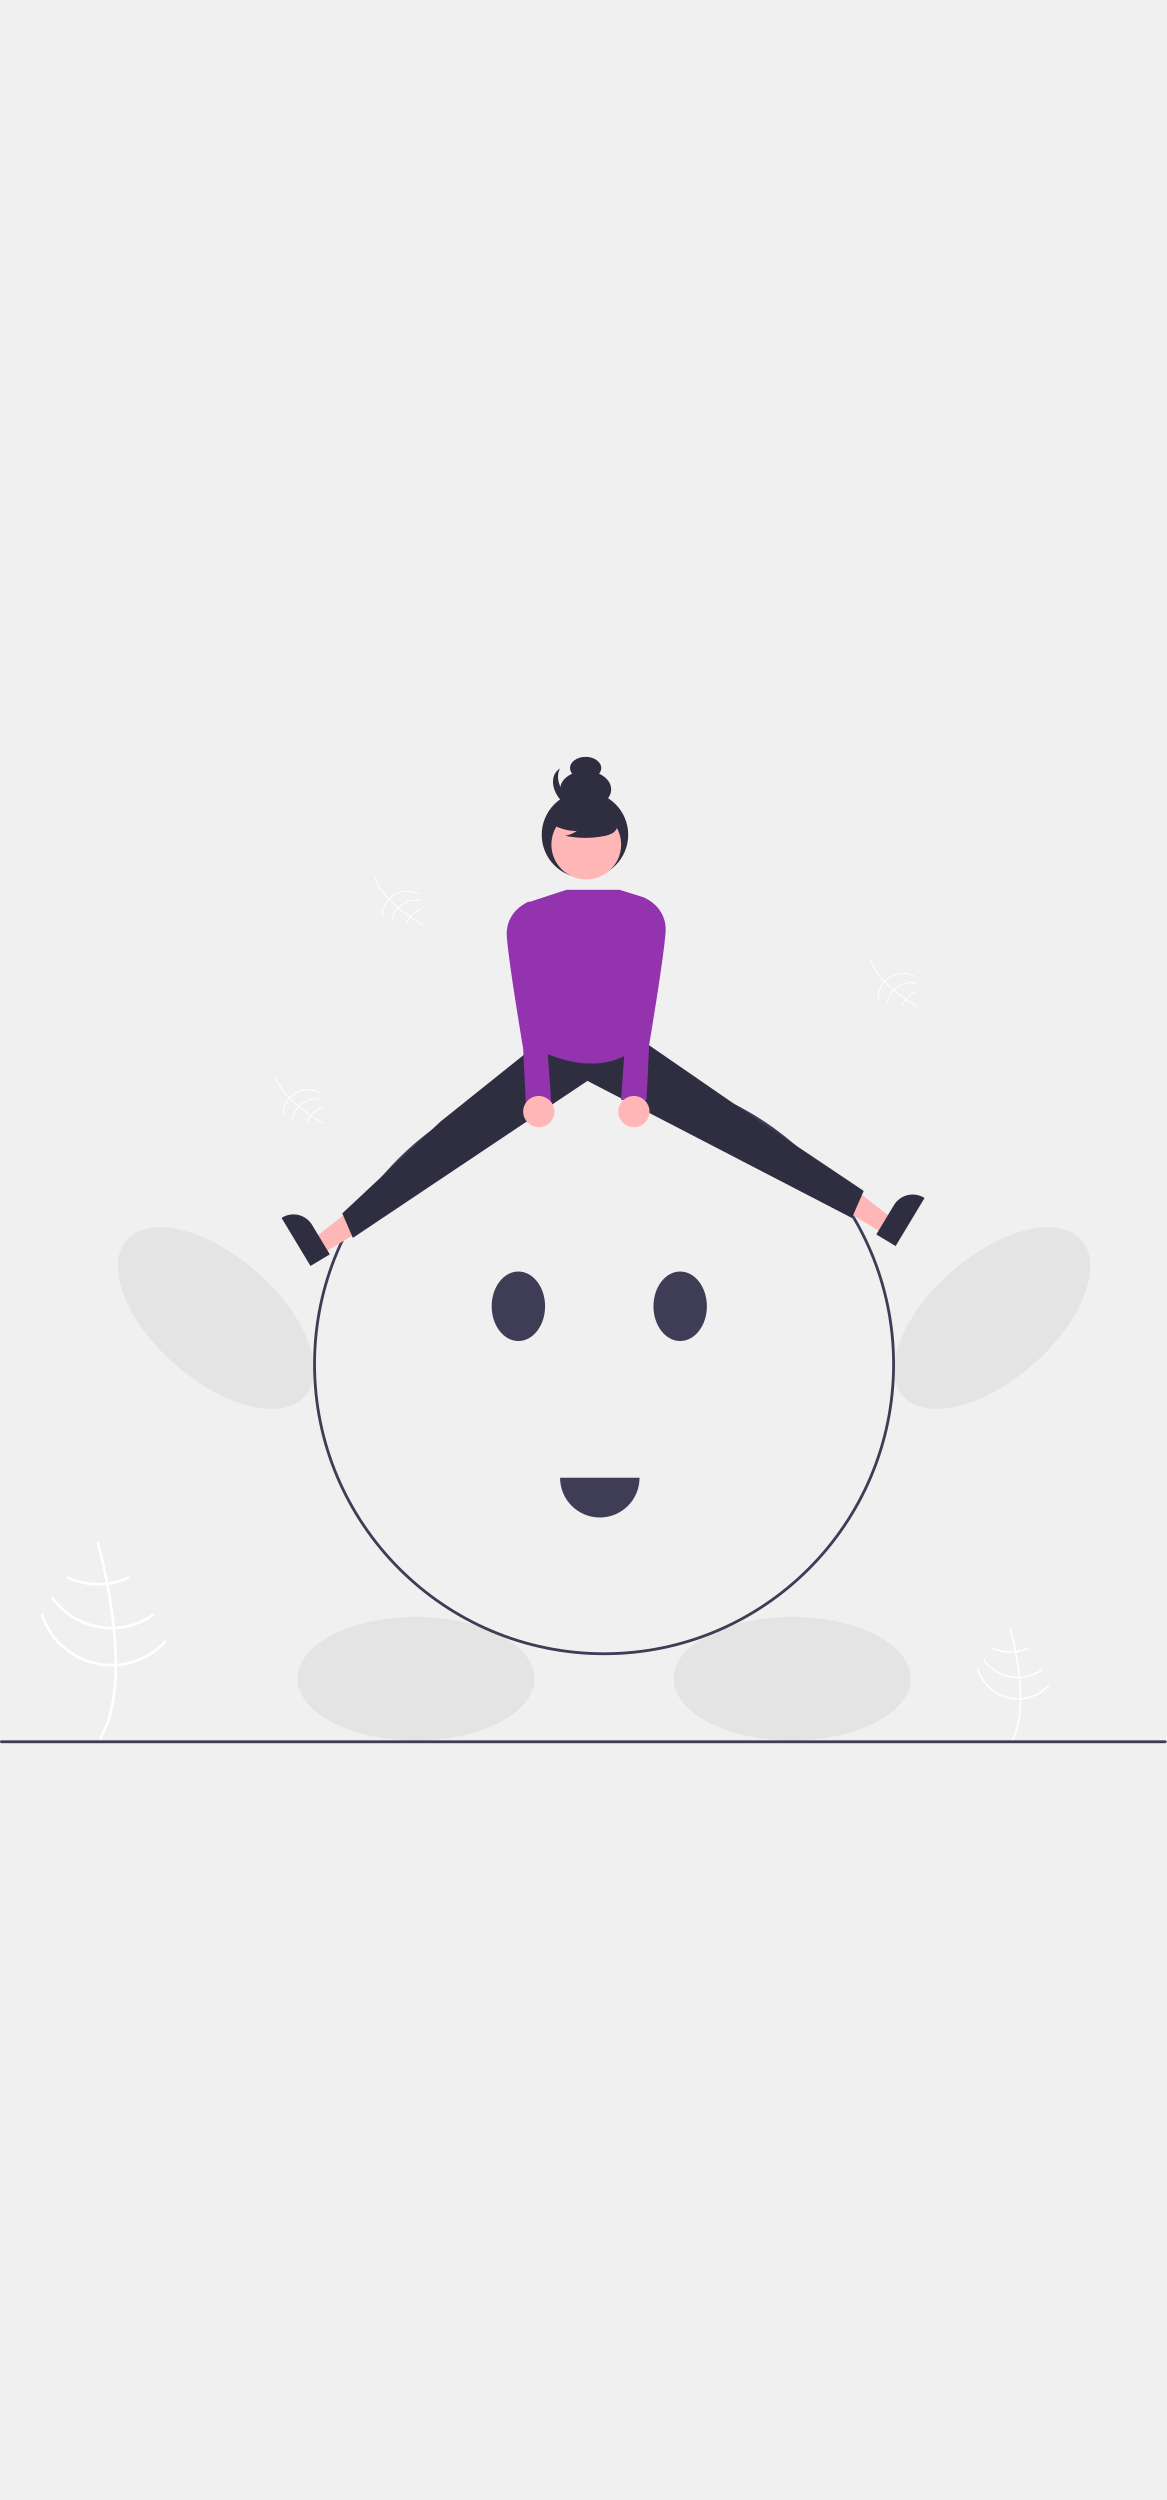
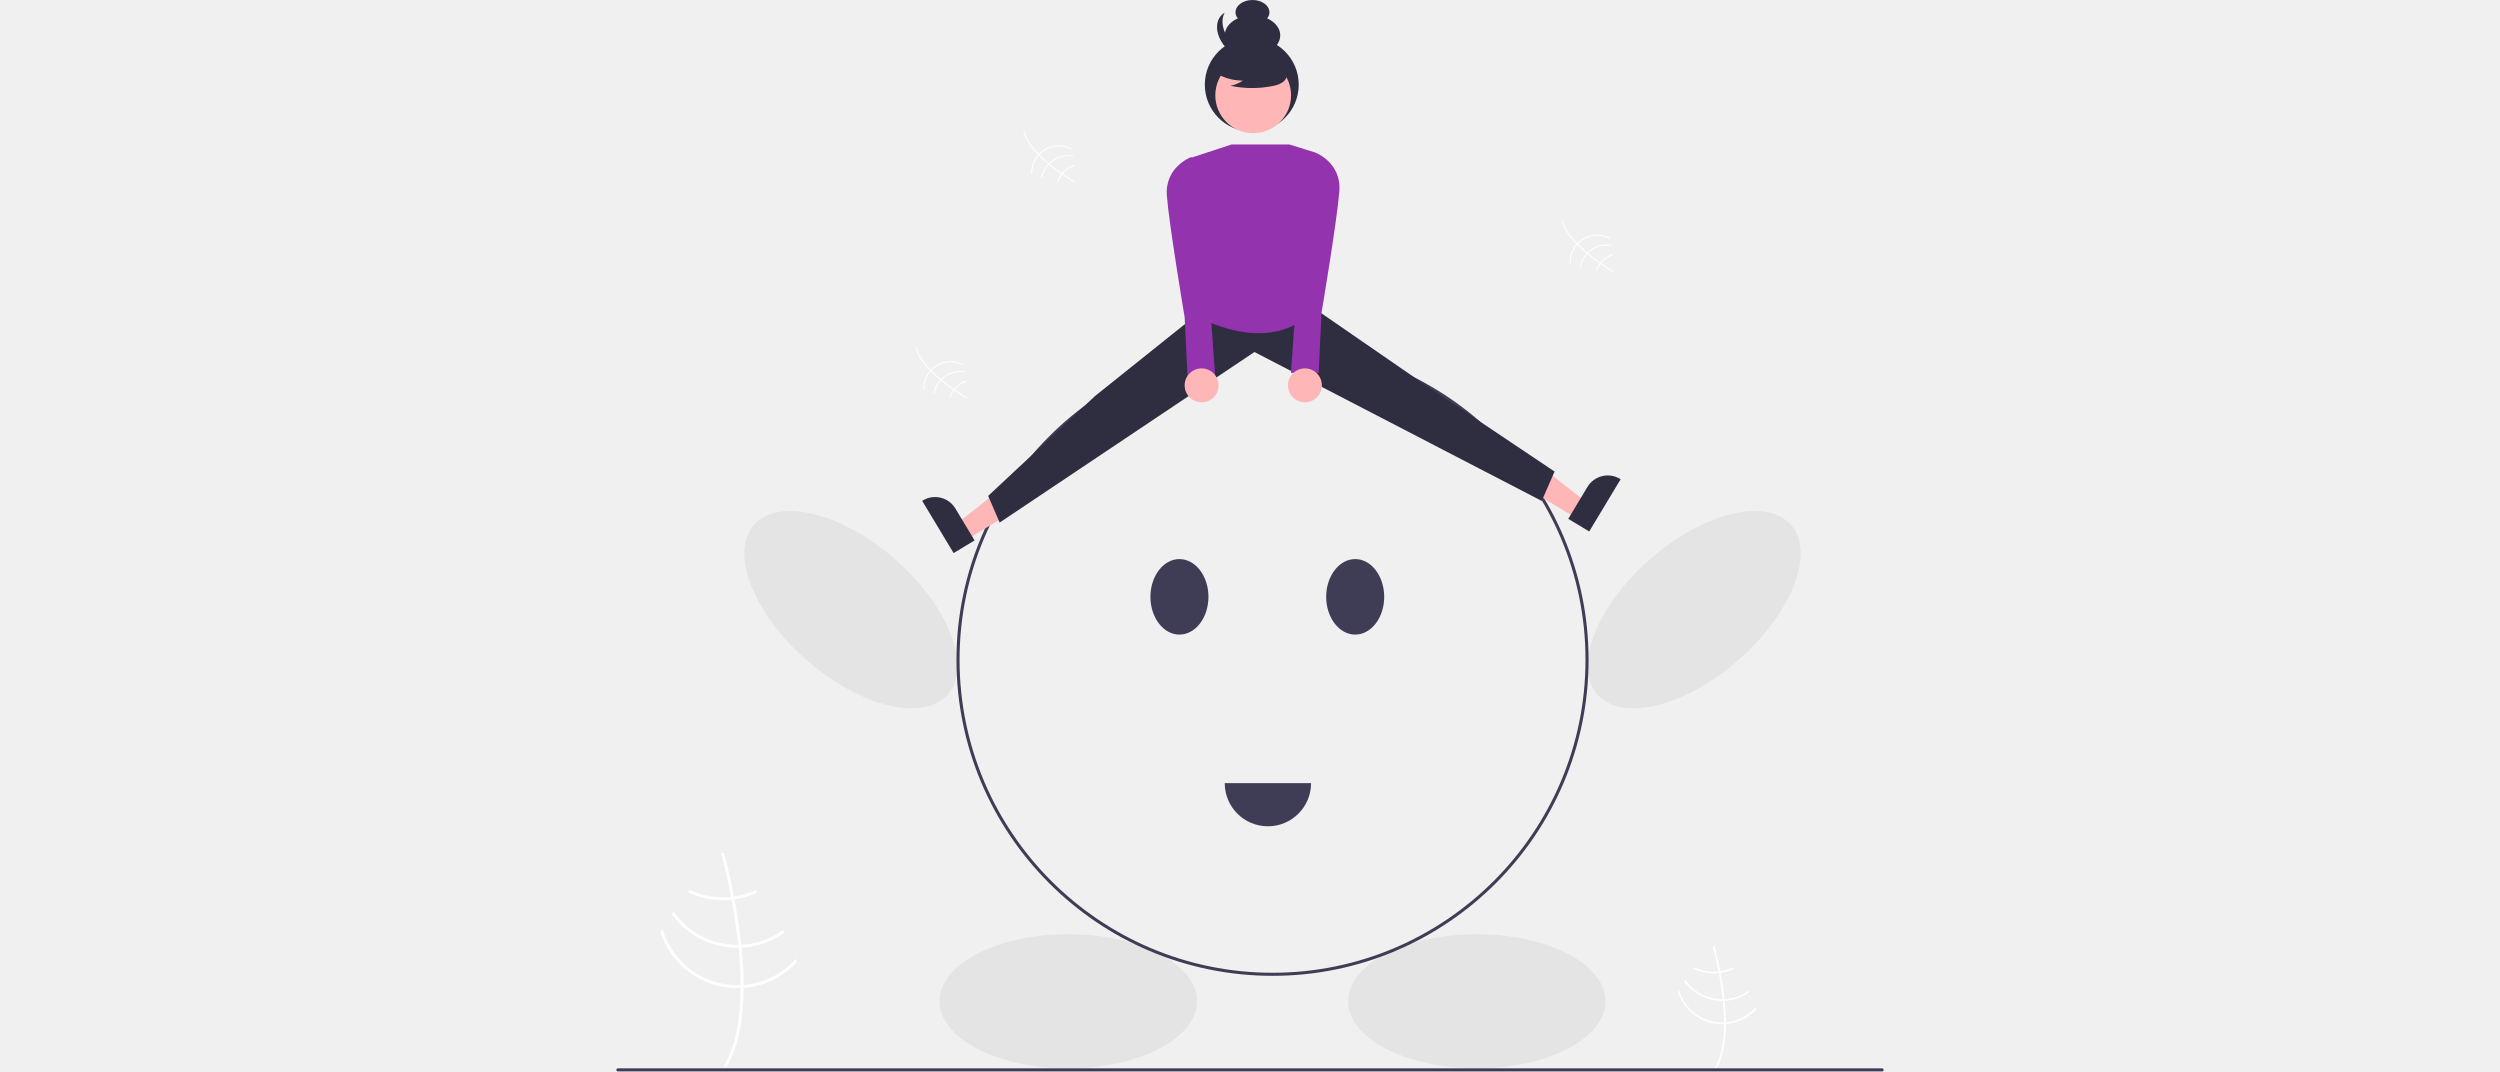
- <svg xmlns="http://www.w3.org/2000/svg" data-name="Layer 1" width="350" height="750" viewBox="0 0 822 694.944">
+ <svg xmlns="http://www.w3.org/2000/svg" data-name="Layer 1" width="350" height="150" viewBox="0 0 822 694.944">
  <path d="M925.99,752.226l-13.824,12.727,10.986-18.434c-8.656-15.696-22.812-29.262-22.812-29.262s-29.369,28.138-29.369,50.256,13.149,29.841,29.369,29.841c16.22,0,29.369-7.723,29.369-29.841A38.8,38.8,0,0,0,925.99,752.226Z" transform="translate(-189 -102.5278)" fill="#f0f0f0" />
  <path d="M908.61,765.641v1.09c-.065,12.673-2.202,22.561-6.396,29.523-.059.103-.124.2-.184.302l-.47-.286-.448-.281c4.652-7.518,6.299-18.146,6.358-29.199.005-.356.011-.718.005-1.079-.016-4.679-.302-9.413-.761-14.011-.032-.356-.07-.718-.108-1.079-.637-6.067-1.554-11.863-2.494-16.899-.065-.356-.135-.712-.205-1.063-1.625-8.517-3.282-14.686-3.659-16.051-.043-.167-.07-.259-.076-.281l.513-.146.005-.005.518-.146c.005.022.097.329.248.901.578,2.137,2.078,7.939,3.551,15.593.065.345.135.702.2,1.058.766,4.086,1.517,8.652,2.11,13.445q.227,1.805.405,3.562c.043.362.081.723.113,1.079Q908.583,759.124,908.61,765.641Z" transform="translate(-189 -102.5278)" fill="#fff" />
  <path d="M905.01,732.524c-.362.049-.729.097-1.101.135a29.775,29.775,0,0,1-3.044.157,28.964,28.964,0,0,1-12.522-2.828c-.227.286-.453.572-.685.864a30.036,30.036,0,0,0,13.207,3.044,30.808,30.808,0,0,0,3.249-.173c.367-.038.734-.086,1.096-.14a29.784,29.784,0,0,0,8.609-2.607q-.348-.445-.68-.874A28.865,28.865,0,0,1,905.01,732.524Z" transform="translate(-189 -102.5278)" fill="#fff" />
  <path d="M907.725,750.588q-.559.032-1.117.032c-.113.005-.232.005-.345.005a29.117,29.117,0,0,1-23.899-12.484c-.216.318-.432.637-.642.961a30.198,30.198,0,0,0,24.541,12.603c.151,0,.302,0,.453-.005.378-.005.75-.016,1.123-.032a30.039,30.039,0,0,0,16.003-5.613c-.173-.318-.345-.637-.524-.955A28.917,28.917,0,0,1,907.725,750.588Z" transform="translate(-189 -102.5278)" fill="#fff" />
  <path d="M908.61,765.641c-.378.032-.756.054-1.133.07-.405.016-.81.027-1.214.027a29.196,29.196,0,0,1-27.99-21.006c-.243.437-.486.869-.718,1.306a30.265,30.265,0,0,0,28.708,20.779c.405,0,.81-.005,1.209-.027.383-.011.761-.032,1.139-.059a30.177,30.177,0,0,0,19.916-9.72c-.113-.399-.243-.793-.372-1.193A29.102,29.102,0,0,1,908.61,765.641Z" transform="translate(-189 -102.5278)" fill="#fff" />
  <path d="M810.392,274.115l.58-11.034,2.96,12.267c10.092,3.041,21.622,2.924,21.622,2.924s.779-23.905-8.314-33.204-17.797-7.14-24.617-.472c-6.819,6.669-9.173,15.322-.079,24.621A22.816,22.816,0,0,0,810.392,274.115Z" transform="translate(-189 -102.5278)" fill="#f0f0f0" />
  <path d="M812.183,261.329l-.448-.458c-5.183-5.355-8.35-10.391-9.449-15.042-.017-.068-.03-.135-.047-.203l.315-.073.304-.066c1.135,5.074,4.812,10.219,9.332,14.89.144.152.291.306.442.456,1.931,1.961,3.997,3.833,6.08,5.578.16.136.325.273.489.409,2.762,2.289,5.531,4.349,7.996,6.08.174.123.35.244.523.363,4.185,2.913,7.418,4.825,8.138,5.244.087.053.136.08.147.087l-.156.272,0,.004-.158.274c-.011-.007-.176-.098-.475-.277-1.122-.661-4.138-2.484-7.904-5.096-.169-.119-.345-.24-.519-.363-2.002-1.403-4.195-3.014-6.415-4.785q-.838-.666-1.635-1.331c-.167-.134-.331-.271-.491-.407Q814.874,264.058,812.183,261.329Z" transform="translate(-189 -102.5278)" fill="#fff" />
  <path d="M827.312,273.773c.132-.169.266-.34.407-.509a17.509,17.509,0,0,1,1.215-1.317,17.032,17.032,0,0,1,6.427-3.959c-.022-.213-.045-.427-.067-.645a17.663,17.663,0,0,0-6.804,4.15,18.117,18.117,0,0,0-1.295,1.408c-.139.167-.273.338-.403.509a17.514,17.514,0,0,0-2.548,4.635q.329.044.645.088A16.973,16.973,0,0,1,827.312,273.773Z" transform="translate(-189 -102.5278)" fill="#fff" />
  <path d="M818.744,267.294q.222-.243.456-.473c.045-.049.095-.098.143-.144A17.122,17.122,0,0,1,834.524,262.1c-.04-.223-.08-.445-.125-.668a17.758,17.758,0,0,0-15.499,4.791c-.064.062-.127.124-.188.189-.157.158-.309.315-.459.475a17.664,17.664,0,0,0-4.42,8.939c.204.063.407.126.613.186A17.005,17.005,0,0,1,818.744,267.294Z" transform="translate(-189 -102.5278)" fill="#fff" />
  <path d="M812.183,261.329c.146-.169.295-.333.448-.495.164-.173.329-.344.499-.511a17.169,17.169,0,0,1,20.405-2.676c-.078-.284-.153-.565-.235-.844a17.797,17.797,0,0,0-20.613,3.066c-.17.166-.338.335-.497.508-.157.162-.307.327-.454.493a17.745,17.745,0,0,0-4.377,12.275c.212.121.428.234.647.348A17.113,17.113,0,0,1,812.183,261.329Z" transform="translate(-189 -102.5278)" fill="#fff" />
  <path d="M391.153,356.115l.58-11.034,2.96,12.267c10.092,3.041,21.622,2.924,21.622,2.924s.779-23.905-8.314-33.204-17.797-7.14-24.617-.472c-6.819,6.669-9.173,15.322-.079,24.621A22.816,22.816,0,0,0,391.153,356.115Z" transform="translate(-189 -102.5278)" fill="#f0f0f0" />
  <path d="M392.944,343.329l-.448-.458c-5.183-5.355-8.35-10.391-9.449-15.042-.017-.068-.03-.135-.047-.203l.315-.073.304-.066c1.135,5.074,4.812,10.219,9.332,14.89.144.152.291.306.442.456,1.931,1.961,3.997,3.833,6.08,5.578.16.136.325.273.489.409,2.762,2.289,5.531,4.349,7.996,6.08.174.123.35.244.523.363,4.185,2.913,7.418,4.825,8.138,5.244.087.053.136.08.147.087l-.156.272,0,.004-.158.274c-.011-.007-.176-.098-.475-.277-1.122-.661-4.138-2.484-7.904-5.096-.169-.119-.345-.24-.519-.363-2.002-1.403-4.195-3.014-6.415-4.785q-.838-.666-1.635-1.331c-.167-.134-.331-.271-.491-.407Q395.635,346.058,392.944,343.329Z" transform="translate(-189 -102.5278)" fill="#fff" />
  <path d="M408.073,355.773c.132-.169.266-.34.407-.509a17.509,17.509,0,0,1,1.215-1.317,17.032,17.032,0,0,1,6.427-3.959c-.022-.213-.045-.427-.067-.645a17.663,17.663,0,0,0-6.804,4.15,18.117,18.117,0,0,0-1.295,1.408c-.139.167-.273.338-.403.509a17.514,17.514,0,0,0-2.548,4.635q.329.044.645.088A16.973,16.973,0,0,1,408.073,355.773Z" transform="translate(-189 -102.5278)" fill="#fff" />
  <path d="M399.505,349.294q.222-.243.456-.473c.045-.049.095-.098.143-.144A17.122,17.122,0,0,1,415.285,344.1c-.04-.223-.08-.445-.125-.668a17.758,17.758,0,0,0-15.499,4.791c-.064.062-.127.124-.188.189-.157.158-.309.315-.459.475a17.664,17.664,0,0,0-4.42,8.939c.204.063.407.126.613.186A17.005,17.005,0,0,1,399.505,349.294Z" transform="translate(-189 -102.5278)" fill="#fff" />
  <path d="M392.944,343.329c.146-.169.295-.333.448-.495.164-.173.329-.344.499-.511a17.169,17.169,0,0,1,20.405-2.676c-.078-.284-.153-.565-.235-.844a17.797,17.797,0,0,0-20.613,3.066c-.17.166-.338.335-.497.508-.157.162-.307.327-.454.493a17.745,17.745,0,0,0-4.377,12.275c.212.121.428.234.647.348A17.113,17.113,0,0,1,392.944,343.329Z" transform="translate(-189 -102.5278)" fill="#fff" />
  <path d="M461.153,216.115l.58-11.034,2.96,12.267c10.092,3.041,21.622,2.924,21.622,2.924s.779-23.905-8.314-33.204-17.797-7.14-24.617-.472c-6.819,6.669-9.173,15.322-.079,24.621A22.816,22.816,0,0,0,461.153,216.115Z" transform="translate(-189 -102.5278)" fill="#f0f0f0" />
  <path d="M462.944,203.329l-.448-.458c-5.183-5.355-8.35-10.391-9.449-15.042-.017-.068-.03-.135-.047-.203l.315-.073.304-.066c1.135,5.074,4.812,10.219,9.332,14.89.144.152.291.306.442.456,1.931,1.961,3.997,3.833,6.08,5.578.16.136.325.273.489.409,2.762,2.289,5.531,4.349,7.996,6.08.174.123.35.244.523.363,4.185,2.913,7.418,4.825,8.138,5.244.087.053.136.08.147.087l-.156.272,0,.004-.158.274c-.011-.007-.176-.098-.475-.277-1.122-.661-4.138-2.484-7.904-5.096-.169-.119-.345-.24-.519-.363-2.002-1.403-4.195-3.014-6.415-4.785q-.838-.666-1.635-1.331c-.167-.134-.331-.271-.491-.407Q465.635,206.058,462.944,203.329Z" transform="translate(-189 -102.5278)" fill="#fff" />
  <path d="M478.073,215.773c.132-.169.266-.34.407-.509a17.509,17.509,0,0,1,1.215-1.317,17.032,17.032,0,0,1,6.427-3.959c-.022-.213-.045-.427-.067-.645a17.663,17.663,0,0,0-6.804,4.15,18.117,18.117,0,0,0-1.295,1.408c-.139.167-.273.338-.403.509a17.514,17.514,0,0,0-2.548,4.635q.329.044.645.088A16.973,16.973,0,0,1,478.073,215.773Z" transform="translate(-189 -102.5278)" fill="#fff" />
  <path d="M469.505,209.294q.222-.243.456-.473c.045-.049.095-.098.143-.144a17.122,17.122,0,0,1,15.181-4.577c-.04-.223-.08-.445-.125-.668a17.758,17.758,0,0,0-15.499,4.791c-.064.062-.127.124-.188.189-.157.158-.309.315-.459.475a17.664,17.664,0,0,0-4.42,8.939c.204.063.407.126.613.186A17.005,17.005,0,0,1,469.505,209.294Z" transform="translate(-189 -102.5278)" fill="#fff" />
  <path d="M462.944,203.329c.146-.169.295-.333.448-.495.164-.173.329-.344.499-.511a17.169,17.169,0,0,1,20.405-2.676c-.078-.284-.153-.565-.235-.844a17.797,17.797,0,0,0-20.613,3.066c-.17.166-.338.335-.497.508-.157.162-.307.327-.454.493a17.745,17.745,0,0,0-4.377,12.275c.212.121.428.234.647.348A17.113,17.113,0,0,1,462.944,203.329Z" transform="translate(-189 -102.5278)" fill="#fff" />
  <path d="M301.674,718.176l-23.948,22.047,19.032-31.935C281.763,681.097,257.24,657.597,257.24,657.597S206.362,706.342,206.362,744.658s22.779,51.695,50.878,51.695c28.099,0,50.877-13.379,50.877-51.695C308.117,736.13,305.593,727.085,301.674,718.176Z" transform="translate(-189 -102.5278)" fill="#f0f0f0" />
  <path d="M271.567,741.417v1.889c-.112,21.954-3.815,39.083-11.08,51.144-.103.178-.215.346-.318.524l-.813-.496-.776-.486c8.06-13.024,10.911-31.434,11.014-50.583.009-.617.019-1.244.009-1.87-.028-8.106-.524-16.306-1.318-24.272-.056-.617-.122-1.244-.187-1.87-1.103-10.509-2.693-20.551-4.32-29.275-.112-.617-.234-1.234-.355-1.842-2.814-14.754-5.685-25.441-6.339-27.807-.075-.29-.122-.449-.131-.486l.888-.252.009-.009.898-.252c.009.037.168.57.43,1.561,1,3.703,3.6,13.754,6.152,27.012.112.598.234,1.216.346,1.833,1.328,7.078,2.627,14.988,3.656,23.291q.393,3.128.701,6.171c.075.626.14,1.253.196,1.87Q271.52,730.127,271.567,741.417Z" transform="translate(-189 -102.5278)" fill="#fff" />
  <path d="M265.33,684.046c-.626.084-1.262.168-1.907.234a51.581,51.581,0,0,1-5.273.271,50.175,50.175,0,0,1-21.692-4.899c-.393.496-.785.991-1.187,1.496a52.033,52.033,0,0,0,22.879,5.273,53.371,53.371,0,0,0,5.629-.299c.636-.065,1.272-.15,1.898-.243a51.595,51.595,0,0,0,14.913-4.516q-.603-.771-1.178-1.515A50.003,50.003,0,0,1,265.33,684.046Z" transform="translate(-189 -102.5278)" fill="#fff" />
  <path d="M270.033,715.34q-.968.056-1.935.056c-.196.009-.402.009-.598.009a50.441,50.441,0,0,1-41.402-21.626c-.374.552-.748,1.103-1.113,1.664a52.314,52.314,0,0,0,42.514,21.832c.262,0,.524,0,.785-.009.654-.009,1.3-.028,1.945-.056a52.038,52.038,0,0,0,27.723-9.724c-.299-.552-.598-1.103-.907-1.655A50.095,50.095,0,0,1,270.033,715.34Z" transform="translate(-189 -102.5278)" fill="#fff" />
  <path d="M271.567,741.417c-.654.056-1.309.093-1.963.122-.701.028-1.402.047-2.104.047a50.578,50.578,0,0,1-48.489-36.39c-.421.757-.842,1.505-1.244,2.263a52.43,52.43,0,0,0,49.732,35.997c.701,0,1.402-.009,2.094-.047.664-.019,1.318-.056,1.973-.103A52.276,52.276,0,0,0,306.068,726.466c-.196-.692-.421-1.374-.645-2.066A50.415,50.415,0,0,1,271.567,741.417Z" transform="translate(-189 -102.5278)" fill="#fff" />
  <ellipse cx="888.11" cy="497.972" rx="83.5" ry="43.5" transform="translate(-297.1753 605.519) rotate(-41.18662)" fill="#e4e4e4" />
  <ellipse cx="341.11" cy="497.972" rx="43.5" ry="83.5" transform="translate(-447.2738 324.2317) rotate(-48.81338)" fill="#e4e4e4" />
  <ellipse cx="293.11" cy="649.444" rx="83.5" ry="43.5" fill="#e4e4e4" />
  <ellipse cx="558.11" cy="649.444" rx="83.5" ry="43.5" fill="#e4e4e4" />
  <path d="M614.61,735.472c-113.037,0-205-91.962-205-205s91.963-205,205-205,205,91.962,205,205S727.648,735.472,614.61,735.472Zm0-408c-111.935,0-203,91.065-203,203s91.065,203,203,203,203-91.065,203-203S726.545,327.472,614.61,327.472Z" transform="translate(-189 -102.5278)" fill="#3f3d56" />
  <path d="M564.637,667.013A180.457,180.457,0,0,1,446.457,460.69,180.427,180.427,0,1,0,784.736,577.058,180.457,180.457,0,0,1,564.637,667.013Z" transform="translate(-189 -102.5278)" fill="#f0f0f0" />
  <path d="M554.232,514.135c-10.377,0-18.82-10.986-18.82-24.49s8.443-24.49,18.82-24.49,18.82,10.986,18.82,24.49S564.61,514.135,554.232,514.135Z" transform="translate(-189 -102.5278)" fill="#3f3d56" />
  <path d="M668.232,514.135c-10.377,0-18.82-10.986-18.82-24.49s8.443-24.49,18.82-24.49,18.82,10.986,18.82,24.49S678.61,514.135,668.232,514.135Z" transform="translate(-189 -102.5278)" fill="#3f3d56" />
  <ellipse cx="412.61" cy="22.944" rx="18" ry="13" fill="#2f2e41" />
  <ellipse cx="412.61" cy="7.944" rx="11" ry="7.944" fill="#2f2e41" />
  <path d="M588.666,130.667c-6.192-6.192-8.151-14.54-5.063-19.912a9.579,9.579,0,0,0-2.008,1.527c-5.077,5.077-3.494,14.891,3.536,21.92,7.03,7.03,16.843,8.612,21.92,3.536a9.578,9.578,0,0,0,1.527-2.008C603.205,138.818,594.857,136.858,588.666,130.667Z" transform="translate(-189 -102.5278)" fill="#2f2e41" />
  <polygon points="227.324 349.912 221.002 339.408 258.508 310.023 267.839 325.525 227.324 349.912" fill="#ffb6b6" />
  <path d="M407.755,461.247l-20.386-33.869.428-.258a15.387,15.387,0,0,1,21.118,5.247l.001.001,12.451,20.686Z" transform="translate(-189 -102.5278)" fill="#2f2e41" />
  <polygon points="622.45 335.912 628.772 325.408 591.266 296.023 581.935 311.525 622.45 335.912" fill="#ffb6b6" />
  <path d="M806.407,439.055l12.451-20.686.001-.001a15.387,15.387,0,0,1,21.117-5.247l.428.258-20.386,33.869Z" transform="translate(-189 -102.5278)" fill="#2f2e41" />
  <polygon points="377.331 195.734 374.943 205.27 310.513 256.849 241.173 321.65 248.61 338.944 413.887 228.325 600.218 324.911 608.543 305.846 523.513 248.849 453.194 200.357 377.331 195.734" fill="#2f2e41" />
  <path d="M588.026,196.236l-27.848,9.137,3.765,101.441s48.432,29.079,78.251-3.929V201.422L625.564,196.236Z" transform="translate(-189 -102.5278)" fill="#9333ae" />
  <path d="M636.013,208.396l6.181-6.974s17.185,6.277,15.752,25.116-11.533,78.756-11.533,78.756l-1.9,39.083h-17.94l7.15-101.073Z" transform="translate(-189 -102.5278)" fill="#9333ae" />
  <path d="M568.013,211.396l-6.181-6.974s-17.185,6.277-15.752,25.116,11.533,78.756,11.533,78.756l1.9,39.083h17.94l-7.15-101.073Z" transform="translate(-189 -102.5278)" fill="#9333ae" />
  <circle cx="379.61" cy="249.944" r="11" fill="#ffb6b6" />
  <circle cx="446.61" cy="249.944" r="11" fill="#ffb6b6" />
  <circle cx="412.146" cy="54.915" r="30.464" fill="#2f2e41" />
  <circle cx="413.064" cy="61.823" r="24.561" fill="#ffb6b6" />
  <path d="M576.256,148.902a33.405,33.405,0,0,0,19.091,5.9,20.471,20.471,0,0,1-8.114,3.338,67.359,67.359,0,0,0,27.514.155,17.807,17.807,0,0,0,5.76-1.978,7.289,7.289,0,0,0,3.555-4.755c.604-3.449-2.083-6.582-4.876-8.693a35.967,35.967,0,0,0-30.224-6.04c-3.376.873-6.759,2.347-8.951,5.059s-2.843,6.891-.753,9.684Z" transform="translate(-189 -102.5278)" fill="#2f2e41" />
  <path d="M1010,797.472H190a1,1,0,0,1,0-2h820a1,1,0,0,1,0,2Z" transform="translate(-189 -102.5278)" fill="#3f3d56" />
  <path d="M583.61,610.472a28,28,0,1,0,56,0Z" transform="translate(-189 -102.5278)" fill="#3f3d56" />
  <circle cx="525.732" cy="448.944" r="24" fill="#f0f0f0" />
  <circle cx="318.732" cy="448.944" r="24" fill="#f0f0f0" />
</svg>
